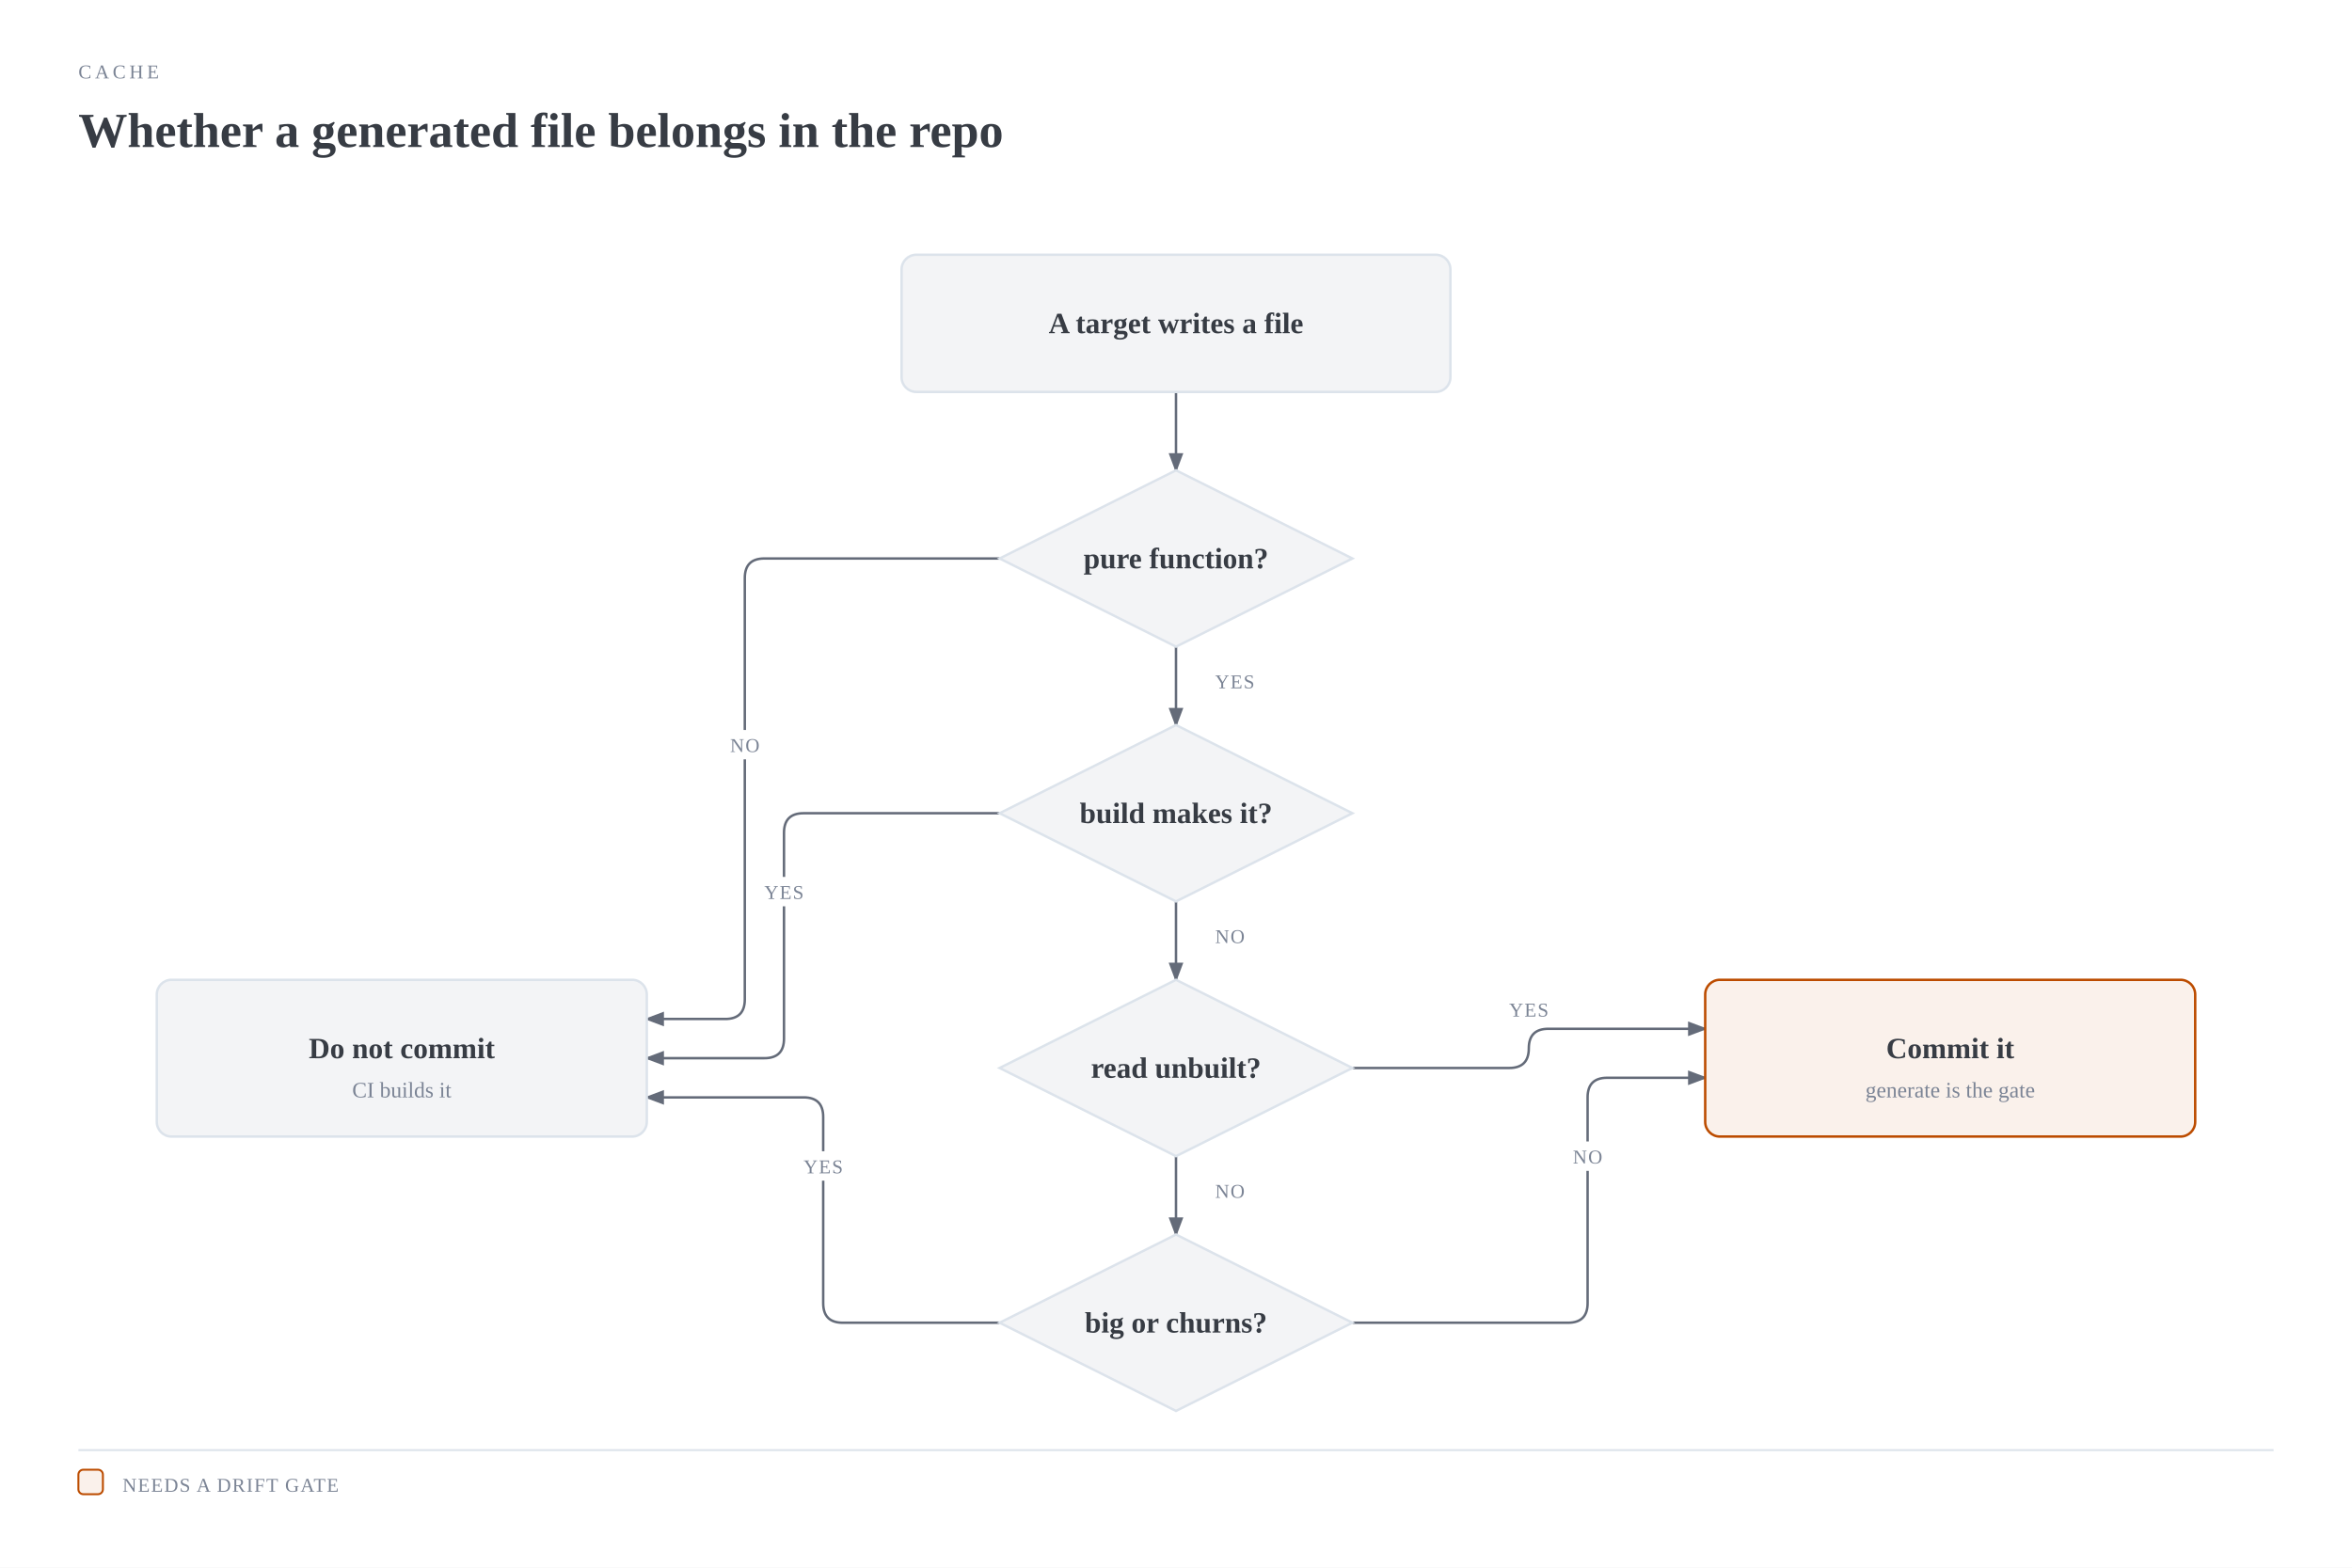
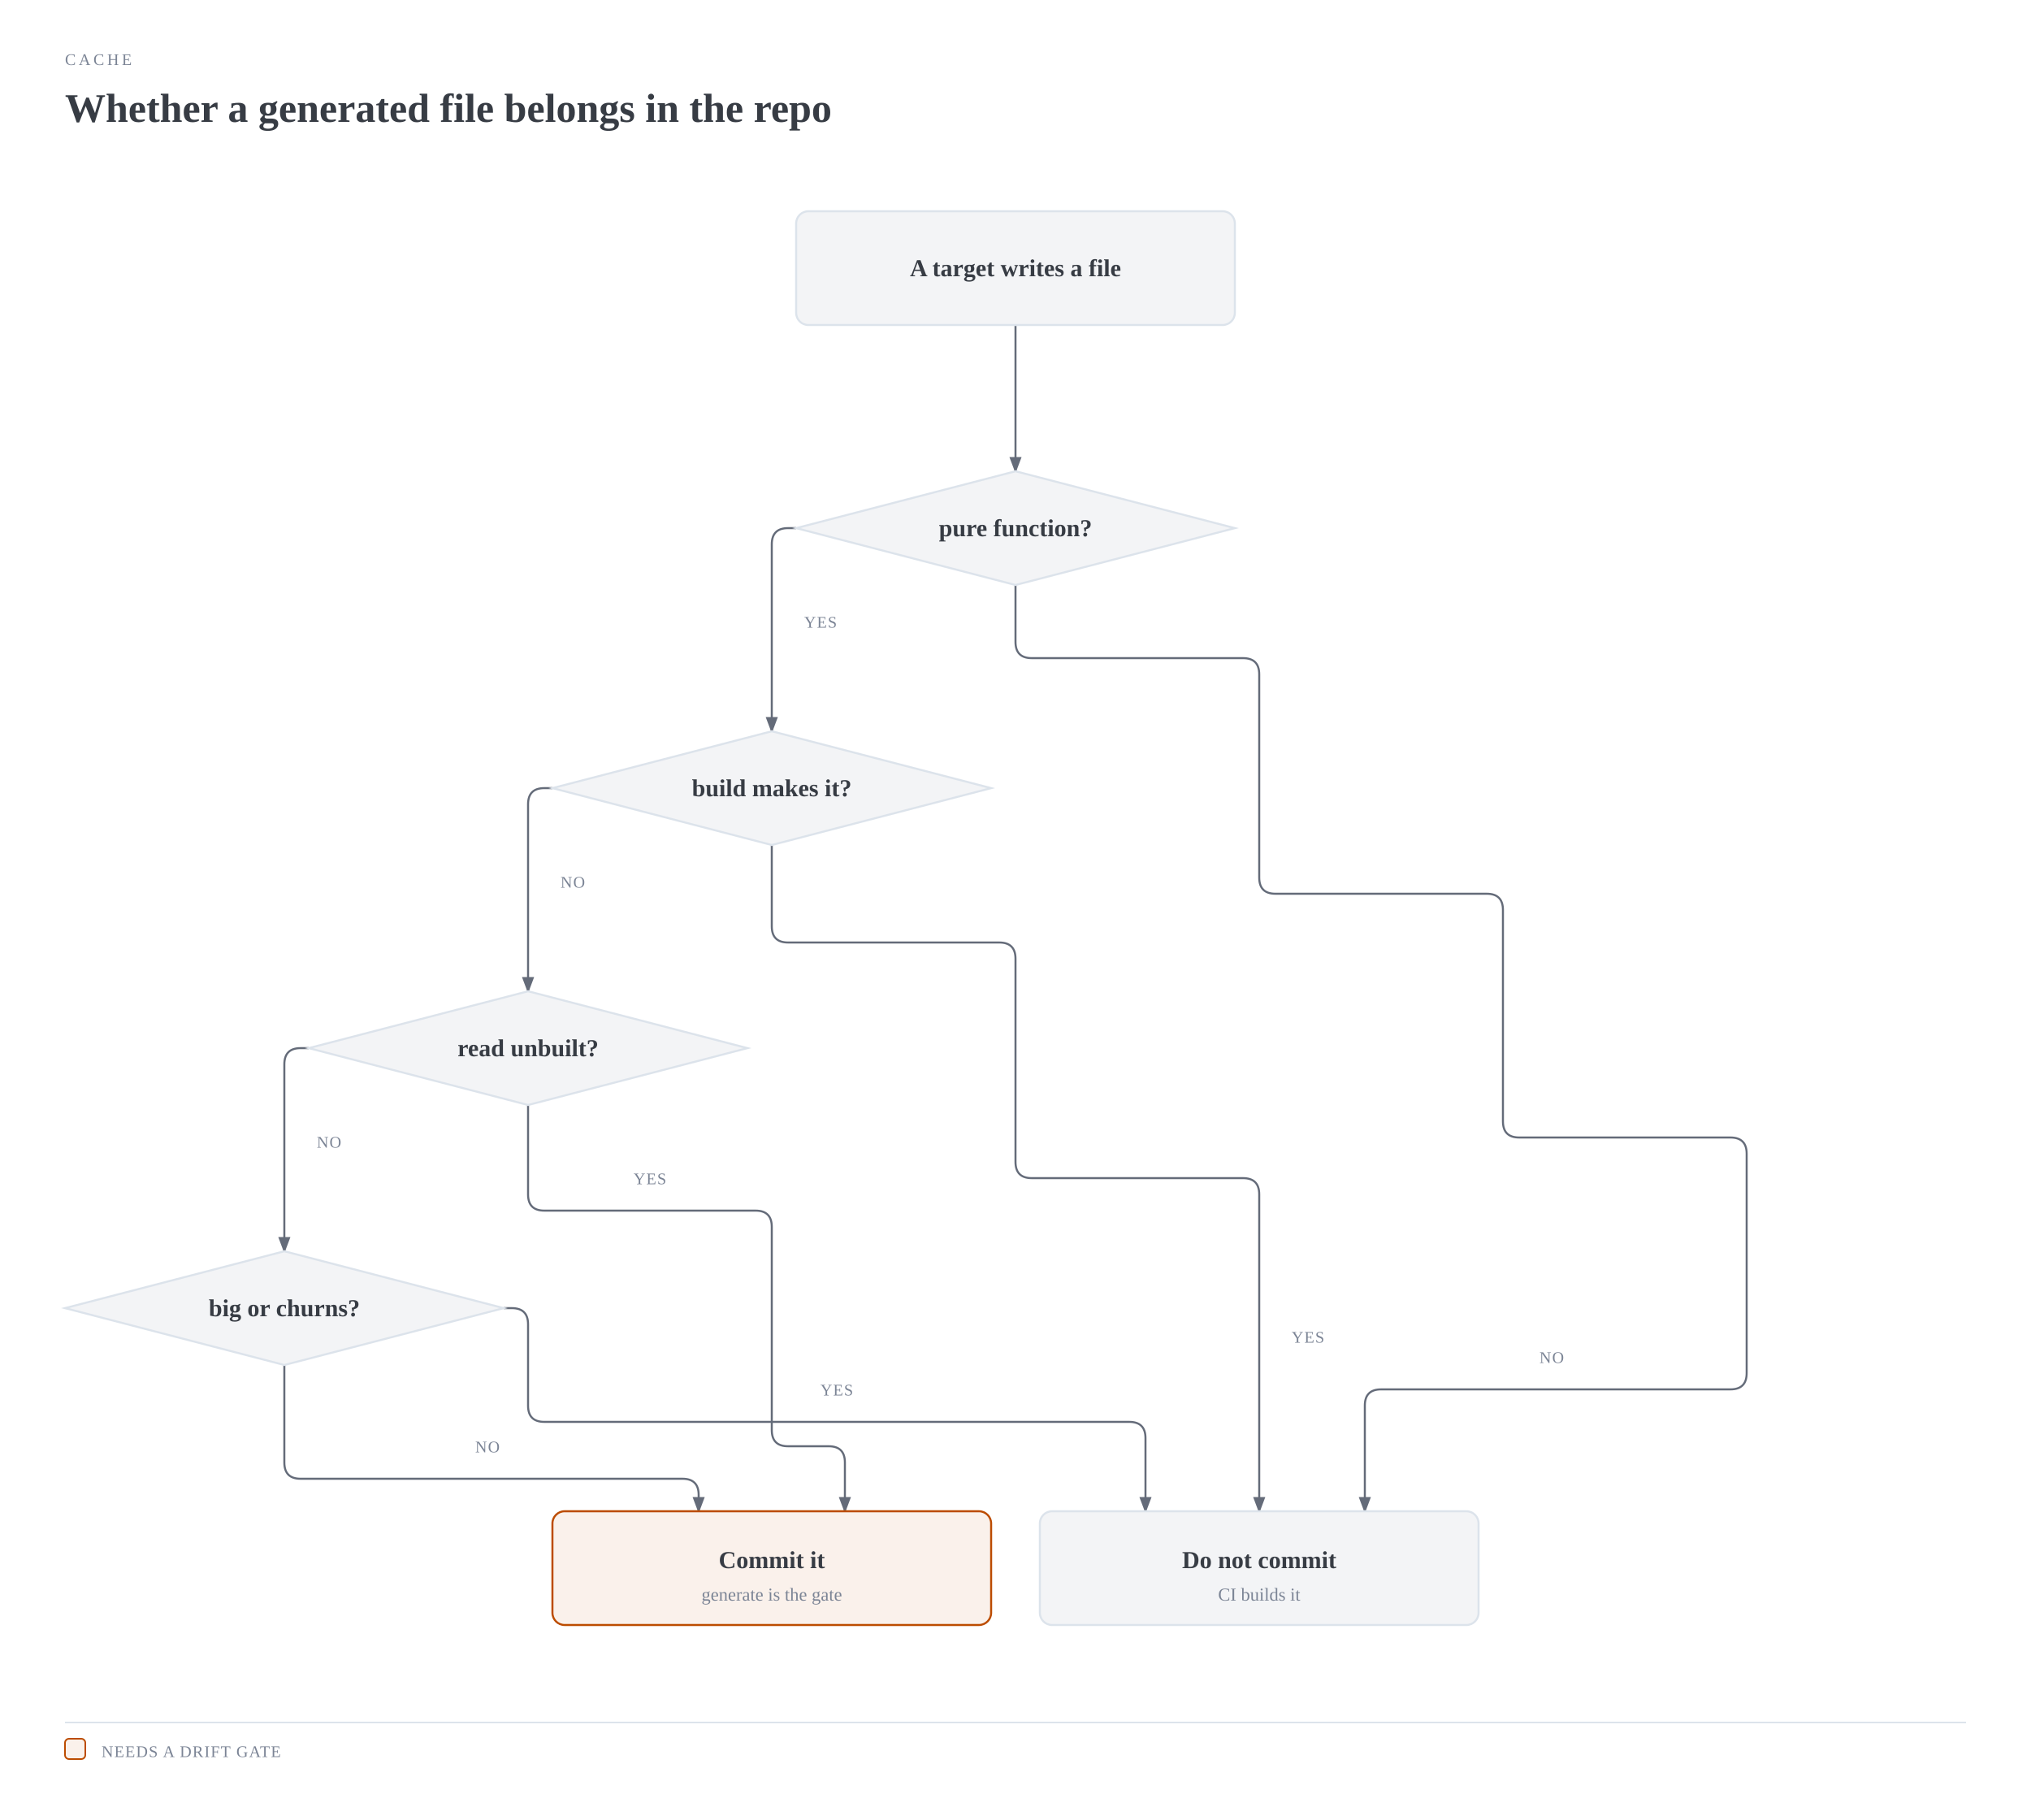
- <svg xmlns="http://www.w3.org/2000/svg" viewBox="0 0 960 640" width="960" height="640" role="img" aria-labelledby="commit-generated-title commit-generated-desc" class="magus-diagram">
+ <svg xmlns="http://www.w3.org/2000/svg" viewBox="0 0 1000 896" width="1000" height="896" role="img" aria-labelledby="commit-generated-title commit-generated-desc" class="magus-diagram">
  <defs>
    <marker id="commit-generated-arrow-default" markerWidth="8" markerHeight="6" refX="7" refY="3" orient="auto">
      <polygon points="0 0, 8 3, 0 6" fill="#646b79" />
    </marker>
    <marker id="commit-generated-arrow-accent" markerWidth="8" markerHeight="6" refX="7" refY="3" orient="auto">
      <polygon points="0 0, 8 3, 0 6" fill="#bc4c00" />
    </marker>
    <marker id="commit-generated-arrow-link" markerWidth="8" markerHeight="6" refX="7" refY="3" orient="auto">
      <polygon points="0 0, 8 3, 0 6" fill="#2e5aa8" />
    </marker>
  </defs>
  <rect width="100%" height="100%" fill="#ffffff" />
  <text x="32" y="32" fill="#7b8495" font-size="8" font-family="var(--pico-font-family-monospace, monospace)" style="font-variant-ligatures:none" letter-spacing="0.18em">CACHE</text>
  <text x="32" y="60" fill="#373c44" font-size="20" font-weight="600" font-family="var(--pico-font-family, sans-serif)">Whether a generated file belongs in the repo</text>
  <g transform="translate(0,40)">
-     <path d="M 480 120 L 480 152" fill="none" stroke="#646b79" stroke-width="1" marker-end="url(#commit-generated-arrow-default)" />
-     <path d="M 480 224 L 480 256" fill="none" stroke="#646b79" stroke-width="1" marker-end="url(#commit-generated-arrow-default)" />
-     <path d="M 480 328 L 480 360" fill="none" stroke="#646b79" stroke-width="1" marker-end="url(#commit-generated-arrow-default)" />
-     <path d="M 480 432 L 480 464" fill="none" stroke="#646b79" stroke-width="1" marker-end="url(#commit-generated-arrow-default)" />
-     <path d="M 408 188 L 312 188 Q 304 188 304 196 L 304 368 Q 304 376 296 376 L 264 376" fill="none" stroke="#646b79" stroke-width="1" marker-end="url(#commit-generated-arrow-default)" />
-     <path d="M 408 292 L 328 292 Q 320 292 320 300 L 320 384 Q 320 392 312 392 L 264 392" fill="none" stroke="#646b79" stroke-width="1" marker-end="url(#commit-generated-arrow-default)" />
-     <path d="M 408 500 L 344 500 Q 336 500 336 492 L 336 416 Q 336 408 328 408 L 264 408" fill="none" stroke="#646b79" stroke-width="1" marker-end="url(#commit-generated-arrow-default)" />
-     <path d="M 552 396 L 616 396 Q 624 396 624 388 L 624 388 Q 624 380 632 380 L 696 380" fill="none" stroke="#646b79" stroke-width="1" marker-end="url(#commit-generated-arrow-default)" />
-     <path d="M 552 500 L 640 500 Q 648 500 648 492 L 648 408 Q 648 400 656 400 L 696 400" fill="none" stroke="#646b79" stroke-width="1" marker-end="url(#commit-generated-arrow-default)" />
-     <rect x="492" y="232" width="24" height="12" rx="2" fill="#ffffff" />
-     <text x="504" y="241" fill="#7b8495" font-size="8" font-family="var(--pico-font-family-monospace, monospace)" style="font-variant-ligatures:none" text-anchor="middle" letter-spacing="0.06em">YES</text>
-     <rect x="492" y="336" width="20" height="12" rx="2" fill="#ffffff" />
-     <text x="502" y="345" fill="#7b8495" font-size="8" font-family="var(--pico-font-family-monospace, monospace)" style="font-variant-ligatures:none" text-anchor="middle" letter-spacing="0.06em">NO</text>
-     <rect x="492" y="440" width="20" height="12" rx="2" fill="#ffffff" />
-     <text x="502" y="449" fill="#7b8495" font-size="8" font-family="var(--pico-font-family-monospace, monospace)" style="font-variant-ligatures:none" text-anchor="middle" letter-spacing="0.06em">NO</text>
-     <rect x="294" y="258" width="20" height="12" rx="2" fill="#ffffff" />
-     <text x="304" y="267" fill="#7b8495" font-size="8" font-family="var(--pico-font-family-monospace, monospace)" style="font-variant-ligatures:none" text-anchor="middle" letter-spacing="0.06em">NO</text>
-     <rect x="308" y="318" width="24" height="12" rx="2" fill="#ffffff" />
-     <text x="320" y="327" fill="#7b8495" font-size="8" font-family="var(--pico-font-family-monospace, monospace)" style="font-variant-ligatures:none" text-anchor="middle" letter-spacing="0.06em">YES</text>
-     <rect x="324" y="430" width="24" height="12" rx="2" fill="#ffffff" />
-     <text x="336" y="439" fill="#7b8495" font-size="8" font-family="var(--pico-font-family-monospace, monospace)" style="font-variant-ligatures:none" text-anchor="middle" letter-spacing="0.06em">YES</text>
-     <rect x="612" y="366" width="24" height="12" rx="2" fill="#ffffff" />
-     <text x="624" y="375" fill="#7b8495" font-size="8" font-family="var(--pico-font-family-monospace, monospace)" style="font-variant-ligatures:none" text-anchor="middle" letter-spacing="0.06em">YES</text>
-     <rect x="638" y="426" width="20" height="12" rx="2" fill="#ffffff" />
-     <text x="648" y="435" fill="#7b8495" font-size="8" font-family="var(--pico-font-family-monospace, monospace)" style="font-variant-ligatures:none" text-anchor="middle" letter-spacing="0.06em">NO</text>
-     <rect x="368" y="64" width="224" height="56" rx="6" fill="#ffffff" />
-     <rect x="368" y="64" width="224" height="56" rx="6" fill="#f3f4f6" stroke="#dce3eb" stroke-width="1" />
-     <text x="480" y="96" fill="#373c44" font-size="12" font-weight="600" font-family="var(--pico-font-family, sans-serif)" text-anchor="middle">A target writes a file</text>
-     <polygon points="480,152 552,188 480,224 408,188" fill="#ffffff" />
-     <polygon points="480,152 552,188 480,224 408,188" fill="#f3f4f6" stroke="#dce3eb" stroke-width="1" />
-     <text x="480" y="192" fill="#373c44" font-size="12" font-weight="600" font-family="var(--pico-font-family, sans-serif)" text-anchor="middle">pure function?</text>
-     <polygon points="480,256 552,292 480,328 408,292" fill="#ffffff" />
-     <polygon points="480,256 552,292 480,328 408,292" fill="#f3f4f6" stroke="#dce3eb" stroke-width="1" />
-     <text x="480" y="296" fill="#373c44" font-size="12" font-weight="600" font-family="var(--pico-font-family, sans-serif)" text-anchor="middle">build makes it?</text>
-     <polygon points="480,360 552,396 480,432 408,396" fill="#ffffff" />
-     <polygon points="480,360 552,396 480,432 408,396" fill="#f3f4f6" stroke="#dce3eb" stroke-width="1" />
-     <text x="480" y="400" fill="#373c44" font-size="12" font-weight="600" font-family="var(--pico-font-family, sans-serif)" text-anchor="middle">read unbuilt?</text>
-     <polygon points="480,464 552,500 480,536 408,500" fill="#ffffff" />
-     <polygon points="480,464 552,500 480,536 408,500" fill="#f3f4f6" stroke="#dce3eb" stroke-width="1" />
-     <text x="480" y="504" fill="#373c44" font-size="12" font-weight="600" font-family="var(--pico-font-family, sans-serif)" text-anchor="middle">big or churns?</text>
-     <rect x="64" y="360" width="200" height="64" rx="6" fill="#ffffff" />
-     <rect x="64" y="360" width="200" height="64" rx="6" fill="#f3f4f6" stroke="#dce3eb" stroke-width="1" />
-     <text x="164" y="392" fill="#373c44" font-size="12" font-weight="600" font-family="var(--pico-font-family, sans-serif)" text-anchor="middle">Do not commit</text>
-     <text x="164" y="408" fill="#7b8495" font-size="9" font-family="var(--pico-font-family-monospace, monospace)" style="font-variant-ligatures:none" text-anchor="middle">CI builds it</text>
-     <rect x="696" y="360" width="200" height="64" rx="6" fill="#ffffff" />
-     <rect x="696" y="360" width="200" height="64" rx="6" fill="rgba(188,76,0,0.08)" stroke="#bc4c00" stroke-width="1" />
-     <text x="796" y="392" fill="#373c44" font-size="12" font-weight="600" font-family="var(--pico-font-family, sans-serif)" text-anchor="middle">Commit it</text>
-     <text x="796" y="408" fill="#7b8495" font-size="9" font-family="var(--pico-font-family-monospace, monospace)" style="font-variant-ligatures:none" text-anchor="middle">generate is the gate</text>
-     <line x1="32" y1="552" x2="928" y2="552" stroke="#dce3eb" stroke-width="0.8" />
-     <rect x="32" y="560" width="10" height="10" rx="2" fill="rgba(188,76,0,0.08)" stroke="#bc4c00" stroke-width="0.8" />
-     <text x="50" y="569" fill="#7b8495" font-size="8" font-family="var(--pico-font-family-monospace, monospace)" style="font-variant-ligatures:none" letter-spacing="0.06em">NEEDS A DRIFT GATE</text>
+     <path d="M 500 120 L 500 192" fill="none" stroke="#646b79" stroke-width="1" marker-end="url(#commit-generated-arrow-default)" />
+     <path d="M 392 220 L 388 220 Q 380 220 380 228 L 380 320" fill="none" stroke="#646b79" stroke-width="1" marker-end="url(#commit-generated-arrow-default)" />
+     <path d="M 272 348 L 268 348 Q 260 348 260 356 L 260 448" fill="none" stroke="#646b79" stroke-width="1" marker-end="url(#commit-generated-arrow-default)" />
+     <path d="M 152 476 L 148 476 Q 140 476 140 484 L 140 576" fill="none" stroke="#646b79" stroke-width="1" marker-end="url(#commit-generated-arrow-default)" />
+     <path d="M 500 248 L 500 276 Q 500 284 508 284 L 612 284 Q 620 284 620 292 L 620 392 Q 620 400 628 400 L 732 400 Q 740 400 740 408 L 740 512 Q 740 520 748 520 L 852 520 Q 860 520 860 528 L 860 636 Q 860 644 852 644 L 680 644 Q 672 644 672 652 L 672 704" fill="none" stroke="#646b79" stroke-width="1" marker-end="url(#commit-generated-arrow-default)" />
+     <path d="M 380 376 L 380 416 Q 380 424 388 424 L 492 424 Q 500 424 500 432 L 500 532 Q 500 540 508 540 L 612 540 Q 620 540 620 548 L 620 704" fill="none" stroke="#646b79" stroke-width="1" marker-end="url(#commit-generated-arrow-default)" />
+     <path d="M 248 604 L 252 604 Q 260 604 260 612 L 260 652 Q 260 660 268 660 L 556 660 Q 564 660 564 668 L 564 704" fill="none" stroke="#646b79" stroke-width="1" marker-end="url(#commit-generated-arrow-default)" />
+     <path d="M 260 504 L 260 548 Q 260 556 268 556 L 372 556 Q 380 556 380 564 L 380 664 Q 380 672 388 672 L 408 672 Q 416 672 416 680 L 416 704" fill="none" stroke="#646b79" stroke-width="1" marker-end="url(#commit-generated-arrow-default)" />
+     <path d="M 140 632 L 140 680 Q 140 688 148 688 L 336 688 Q 344 688 344 696 L 344 704" fill="none" stroke="#646b79" stroke-width="1" marker-end="url(#commit-generated-arrow-default)" />
+     <rect x="392" y="260" width="24" height="12" rx="2" fill="#ffffff" />
+     <text x="404" y="269" fill="#7b8495" font-size="8" font-family="var(--pico-font-family-monospace, monospace)" style="font-variant-ligatures:none" text-anchor="middle" letter-spacing="0.06em">YES</text>
+     <rect x="272" y="388" width="20" height="12" rx="2" fill="#ffffff" />
+     <text x="282" y="397" fill="#7b8495" font-size="8" font-family="var(--pico-font-family-monospace, monospace)" style="font-variant-ligatures:none" text-anchor="middle" letter-spacing="0.06em">NO</text>
+     <rect x="152" y="516" width="20" height="12" rx="2" fill="#ffffff" />
+     <text x="162" y="525" fill="#7b8495" font-size="8" font-family="var(--pico-font-family-monospace, monospace)" style="font-variant-ligatures:none" text-anchor="middle" letter-spacing="0.06em">NO</text>
+     <rect x="754" y="622" width="20" height="12" rx="2" fill="#ffffff" />
+     <text x="764" y="631" fill="#7b8495" font-size="8" font-family="var(--pico-font-family-monospace, monospace)" style="font-variant-ligatures:none" text-anchor="middle" letter-spacing="0.06em">NO</text>
+     <rect x="632" y="612" width="24" height="12" rx="2" fill="#ffffff" />
+     <text x="644" y="621" fill="#7b8495" font-size="8" font-family="var(--pico-font-family-monospace, monospace)" style="font-variant-ligatures:none" text-anchor="middle" letter-spacing="0.06em">YES</text>
+     <rect x="400" y="638" width="24" height="12" rx="2" fill="#ffffff" />
+     <text x="412" y="647" fill="#7b8495" font-size="8" font-family="var(--pico-font-family-monospace, monospace)" style="font-variant-ligatures:none" text-anchor="middle" letter-spacing="0.06em">YES</text>
+     <rect x="308" y="534" width="24" height="12" rx="2" fill="#ffffff" />
+     <text x="320" y="543" fill="#7b8495" font-size="8" font-family="var(--pico-font-family-monospace, monospace)" style="font-variant-ligatures:none" text-anchor="middle" letter-spacing="0.06em">YES</text>
+     <rect x="230" y="666" width="20" height="12" rx="2" fill="#ffffff" />
+     <text x="240" y="675" fill="#7b8495" font-size="8" font-family="var(--pico-font-family-monospace, monospace)" style="font-variant-ligatures:none" text-anchor="middle" letter-spacing="0.06em">NO</text>
+     <rect x="392" y="64" width="216" height="56" rx="6" fill="#ffffff" />
+     <rect x="392" y="64" width="216" height="56" rx="6" fill="#f3f4f6" stroke="#dce3eb" stroke-width="1" />
+     <text x="500" y="96" fill="#373c44" font-size="12" font-weight="600" font-family="var(--pico-font-family, sans-serif)" text-anchor="middle">A target writes a file</text>
+     <polygon points="500,192 608,220 500,248 392,220" fill="#ffffff" />
+     <polygon points="500,192 608,220 500,248 392,220" fill="#f3f4f6" stroke="#dce3eb" stroke-width="1" />
+     <text x="500" y="224" fill="#373c44" font-size="12" font-weight="600" font-family="var(--pico-font-family, sans-serif)" text-anchor="middle">pure function?</text>
+     <polygon points="380,320 488,348 380,376 272,348" fill="#ffffff" />
+     <polygon points="380,320 488,348 380,376 272,348" fill="#f3f4f6" stroke="#dce3eb" stroke-width="1" />
+     <text x="380" y="352" fill="#373c44" font-size="12" font-weight="600" font-family="var(--pico-font-family, sans-serif)" text-anchor="middle">build makes it?</text>
+     <polygon points="260,448 368,476 260,504 152,476" fill="#ffffff" />
+     <polygon points="260,448 368,476 260,504 152,476" fill="#f3f4f6" stroke="#dce3eb" stroke-width="1" />
+     <text x="260" y="480" fill="#373c44" font-size="12" font-weight="600" font-family="var(--pico-font-family, sans-serif)" text-anchor="middle">read unbuilt?</text>
+     <polygon points="140,576 248,604 140,632 32,604" fill="#ffffff" />
+     <polygon points="140,576 248,604 140,632 32,604" fill="#f3f4f6" stroke="#dce3eb" stroke-width="1" />
+     <text x="140" y="608" fill="#373c44" font-size="12" font-weight="600" font-family="var(--pico-font-family, sans-serif)" text-anchor="middle">big or churns?</text>
+     <rect x="512" y="704" width="216" height="56" rx="6" fill="#ffffff" />
+     <rect x="512" y="704" width="216" height="56" rx="6" fill="#f3f4f6" stroke="#dce3eb" stroke-width="1" />
+     <text x="620" y="732" fill="#373c44" font-size="12" font-weight="600" font-family="var(--pico-font-family, sans-serif)" text-anchor="middle">Do not commit</text>
+     <text x="620" y="748" fill="#7b8495" font-size="9" font-family="var(--pico-font-family-monospace, monospace)" style="font-variant-ligatures:none" text-anchor="middle">CI builds it</text>
+     <rect x="272" y="704" width="216" height="56" rx="6" fill="#ffffff" />
+     <rect x="272" y="704" width="216" height="56" rx="6" fill="rgba(188,76,0,0.08)" stroke="#bc4c00" stroke-width="1" />
+     <text x="380" y="732" fill="#373c44" font-size="12" font-weight="600" font-family="var(--pico-font-family, sans-serif)" text-anchor="middle">Commit it</text>
+     <text x="380" y="748" fill="#7b8495" font-size="9" font-family="var(--pico-font-family-monospace, monospace)" style="font-variant-ligatures:none" text-anchor="middle">generate is the gate</text>
+     <line x1="32" y1="808" x2="968" y2="808" stroke="#dce3eb" stroke-width="0.8" />
+     <rect x="32" y="816" width="10" height="10" rx="2" fill="rgba(188,76,0,0.08)" stroke="#bc4c00" stroke-width="0.8" />
+     <text x="50" y="825" fill="#7b8495" font-size="8" font-family="var(--pico-font-family-monospace, monospace)" style="font-variant-ligatures:none" letter-spacing="0.06em">NEEDS A DRIFT GATE</text>
  </g>
</svg>
